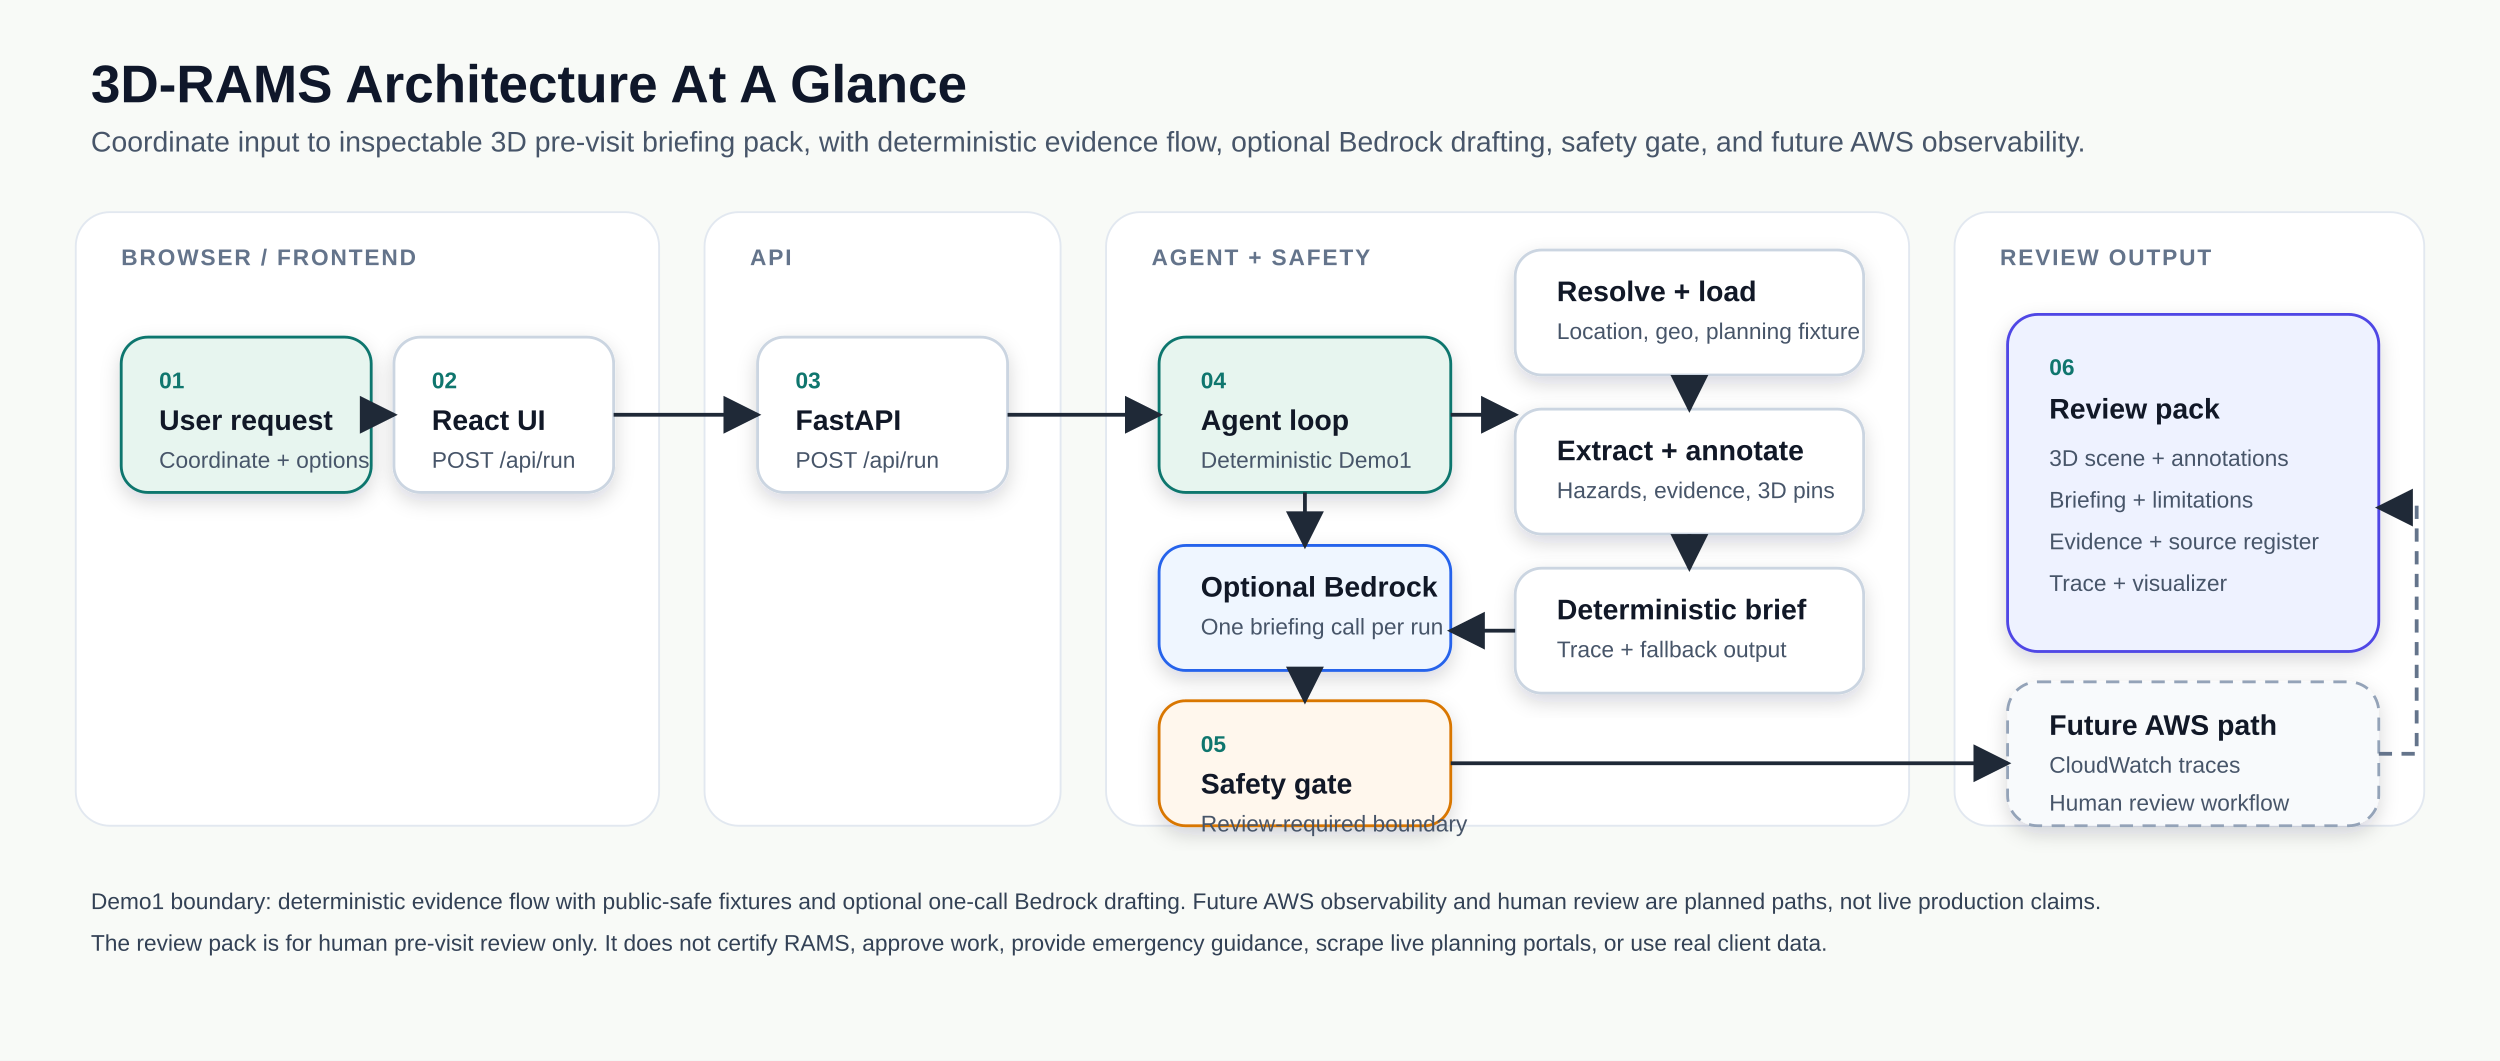
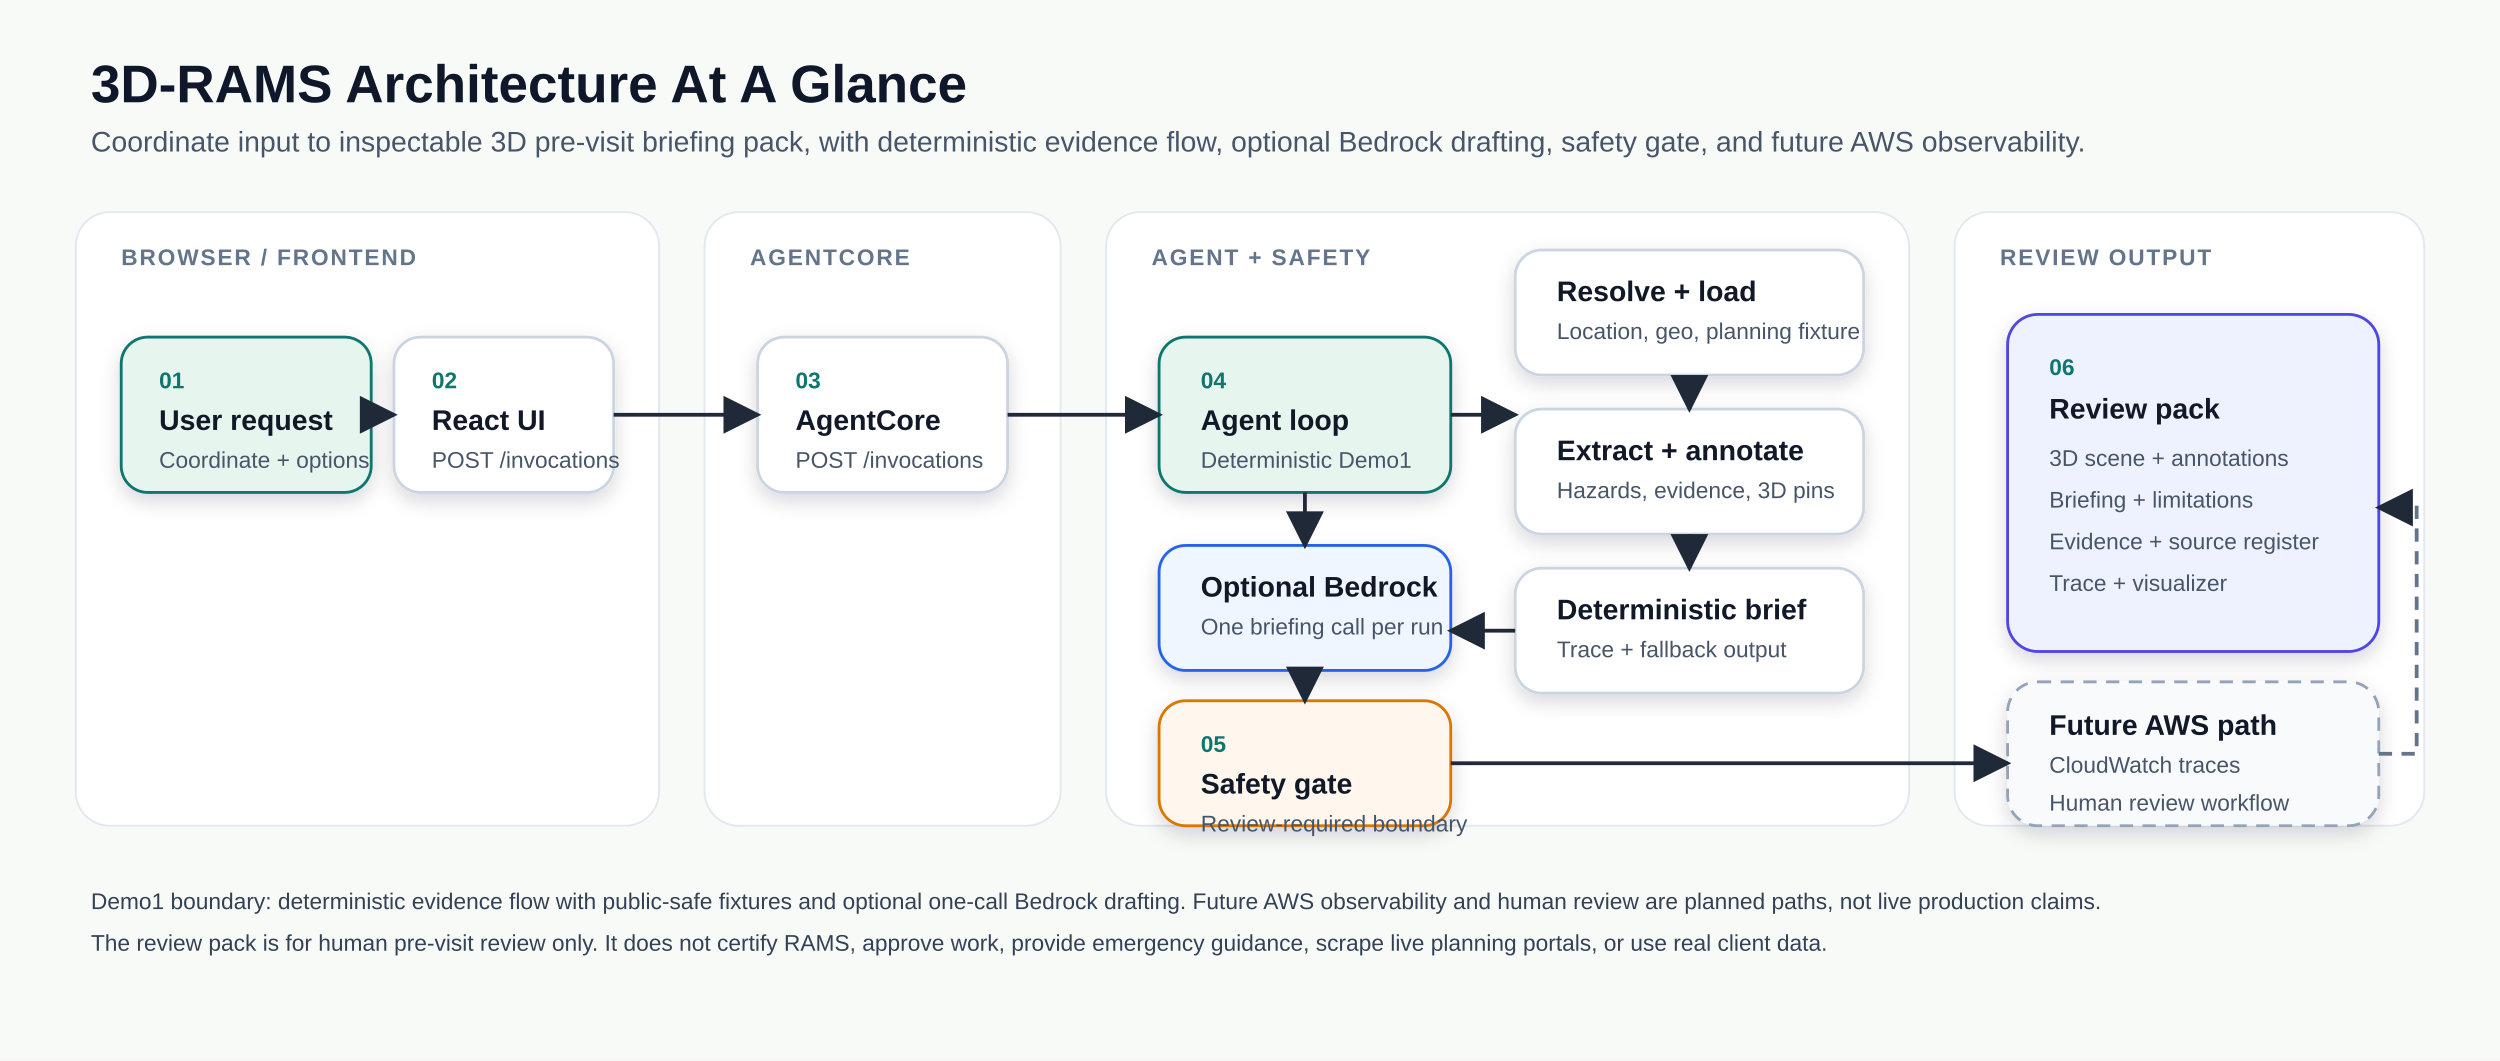
<svg xmlns="http://www.w3.org/2000/svg" width="1320" height="560" viewBox="0 0 1320 560" role="img" aria-labelledby="title desc">
  <defs>
    <marker id="arrow" markerWidth="10" markerHeight="10" refX="9" refY="5" orient="auto" markerUnits="strokeWidth">
      <path d="M 0 0 L 10 5 L 0 10 z" fill="#1f2937" />
    </marker>
    <filter id="shadow" x="-10%" y="-20%" width="120%" height="140%">
      <feDropShadow dx="0" dy="4" stdDeviation="5" flood-color="#0f172a" flood-opacity="0.16" />
    </filter>
    <style>
      .bg { fill: #f8faf7; }
      .title { fill: #0f172a; font: 700 28px Arial, sans-serif; }
      .subtitle { fill: #475569; font: 400 15px Arial, sans-serif; }
      .node { fill: #ffffff; stroke: #cbd5e1; stroke-width: 1.5; filter: url(#shadow); }
      .node-accent { fill: #e7f5ef; stroke: #0f766e; }
      .node-ai { fill: #eff6ff; stroke: #2563eb; }
      .node-safety { fill: #fff7ed; stroke: #d97706; }
      .node-output { fill: #eef2ff; stroke: #4f46e5; }
      .node-future { fill: #f8fafc; stroke: #94a3b8; stroke-dasharray: 7 5; }
      .label { fill: #111827; font: 700 15px Arial, sans-serif; }
      .small { fill: #475569; font: 400 12px Arial, sans-serif; }
      .step { fill: #0f766e; font: 700 12px Arial, sans-serif; }
      .arrow { stroke: #1f2937; stroke-width: 2; fill: none; marker-end: url(#arrow); }
      .arrow-future { stroke: #64748b; stroke-width: 2; fill: none; stroke-dasharray: 7 5; marker-end: url(#arrow); }
      .lane { fill: #ffffff; stroke: #e2e8f0; stroke-width: 1; }
      .lane-title { fill: #64748b; font: 700 12px Arial, sans-serif; letter-spacing: 0.08em; }
      .note { fill: #334155; font: 400 12px Arial, sans-serif; }
    </style>
  </defs>
  <rect class="bg" width="1320" height="560" />
  <text class="title" x="48" y="54">3D-RAMS Architecture At A Glance</text>
  <text class="subtitle" x="48" y="80">Coordinate input to inspectable 3D pre-visit briefing pack, with deterministic evidence flow, optional Bedrock drafting, safety gate, and future AWS observability.</text>
  <rect class="lane" x="40" y="112" width="308" height="324" rx="18" />
  <rect class="lane" x="372" y="112" width="188" height="324" rx="18" />
  <rect class="lane" x="584" y="112" width="424" height="324" rx="18" />
  <rect class="lane" x="1032" y="112" width="248" height="324" rx="18" />
  <text class="lane-title" x="64" y="140">BROWSER / FRONTEND</text>
-   <text class="lane-title" x="396" y="140">API</text>
+   <text class="lane-title" x="396" y="140">AGENTCORE</text>
  <text class="lane-title" x="608" y="140">AGENT + SAFETY</text>
  <text class="lane-title" x="1056" y="140">REVIEW OUTPUT</text>
  <rect class="node node-accent" x="64" y="178" width="132" height="82" rx="14" />
  <text class="step" x="84" y="205">01</text>
  <text class="label" x="84" y="227">User request</text>
  <text class="small" x="84" y="247">Coordinate + options</text>
  <rect class="node" x="208" y="178" width="116" height="82" rx="14" />
  <text class="step" x="228" y="205">02</text>
  <text class="label" x="228" y="227">React UI</text>
-   <text class="small" x="228" y="247">POST /api/run</text>
+   <text class="small" x="228" y="247">POST /invocations</text>
  <rect class="node" x="400" y="178" width="132" height="82" rx="14" />
  <text class="step" x="420" y="205">03</text>
-   <text class="label" x="420" y="227">FastAPI</text>
-   <text class="small" x="420" y="247">POST /api/run</text>
+   <text class="label" x="420" y="227">AgentCore</text>
+   <text class="small" x="420" y="247">POST /invocations</text>
  <rect class="node node-accent" x="612" y="178" width="154" height="82" rx="14" />
  <text class="step" x="634" y="205">04</text>
  <text class="label" x="634" y="227">Agent loop</text>
  <text class="small" x="634" y="247">Deterministic Demo1</text>
  <rect class="node" x="800" y="132" width="184" height="66" rx="14" />
  <text class="label" x="822" y="159">Resolve + load</text>
  <text class="small" x="822" y="179">Location, geo, planning fixture</text>
  <rect class="node" x="800" y="216" width="184" height="66" rx="14" />
  <text class="label" x="822" y="243">Extract + annotate</text>
  <text class="small" x="822" y="263">Hazards, evidence, 3D pins</text>
  <rect class="node" x="800" y="300" width="184" height="66" rx="14" />
  <text class="label" x="822" y="327">Deterministic brief</text>
  <text class="small" x="822" y="347">Trace + fallback output</text>
  <rect class="node node-ai" x="612" y="288" width="154" height="66" rx="14" />
  <text class="label" x="634" y="315">Optional Bedrock</text>
  <text class="small" x="634" y="335">One briefing call per run</text>
  <rect class="node node-safety" x="612" y="370" width="154" height="66" rx="14" />
  <text class="step" x="634" y="397">05</text>
  <text class="label" x="634" y="419">Safety gate</text>
  <text class="small" x="634" y="439">Review-required boundary</text>
  <rect class="node node-output" x="1060" y="166" width="196" height="178" rx="16" />
  <text class="step" x="1082" y="198">06</text>
  <text class="label" x="1082" y="221">Review pack</text>
  <text class="small" x="1082" y="246">3D scene + annotations</text>
  <text class="small" x="1082" y="268">Briefing + limitations</text>
  <text class="small" x="1082" y="290">Evidence + source register</text>
  <text class="small" x="1082" y="312">Trace + visualizer</text>
  <rect class="node node-future" x="1060" y="360" width="196" height="76" rx="16" />
  <text class="label" x="1082" y="388">Future AWS path</text>
  <text class="small" x="1082" y="408">CloudWatch traces</text>
  <text class="small" x="1082" y="428">Human review workflow</text>
  <path class="arrow" d="M196 219 H208" />
  <path class="arrow" d="M324 219 H400" />
  <path class="arrow" d="M532 219 H612" />
  <path class="arrow" d="M766 219 H800" />
  <path class="arrow" d="M892 198 V216" />
  <path class="arrow" d="M892 282 V300" />
  <path class="arrow" d="M800 333 H766" />
  <path class="arrow" d="M689 260 V288" />
  <path class="arrow" d="M689 354 V370" />
  <path class="arrow" d="M766 403 H1060" />
  <path class="arrow-future" d="M1256 398 H1276 V268 H1256" />
  <text class="note" x="48" y="480">Demo1 boundary: deterministic evidence flow with public-safe fixtures and optional one-call Bedrock drafting. Future AWS observability and human review are planned paths, not live production claims.</text>
  <text class="note" x="48" y="502">The review pack is for human pre-visit review only. It does not certify RAMS, approve work, provide emergency guidance, scrape live planning portals, or use real client data.</text>
</svg>
